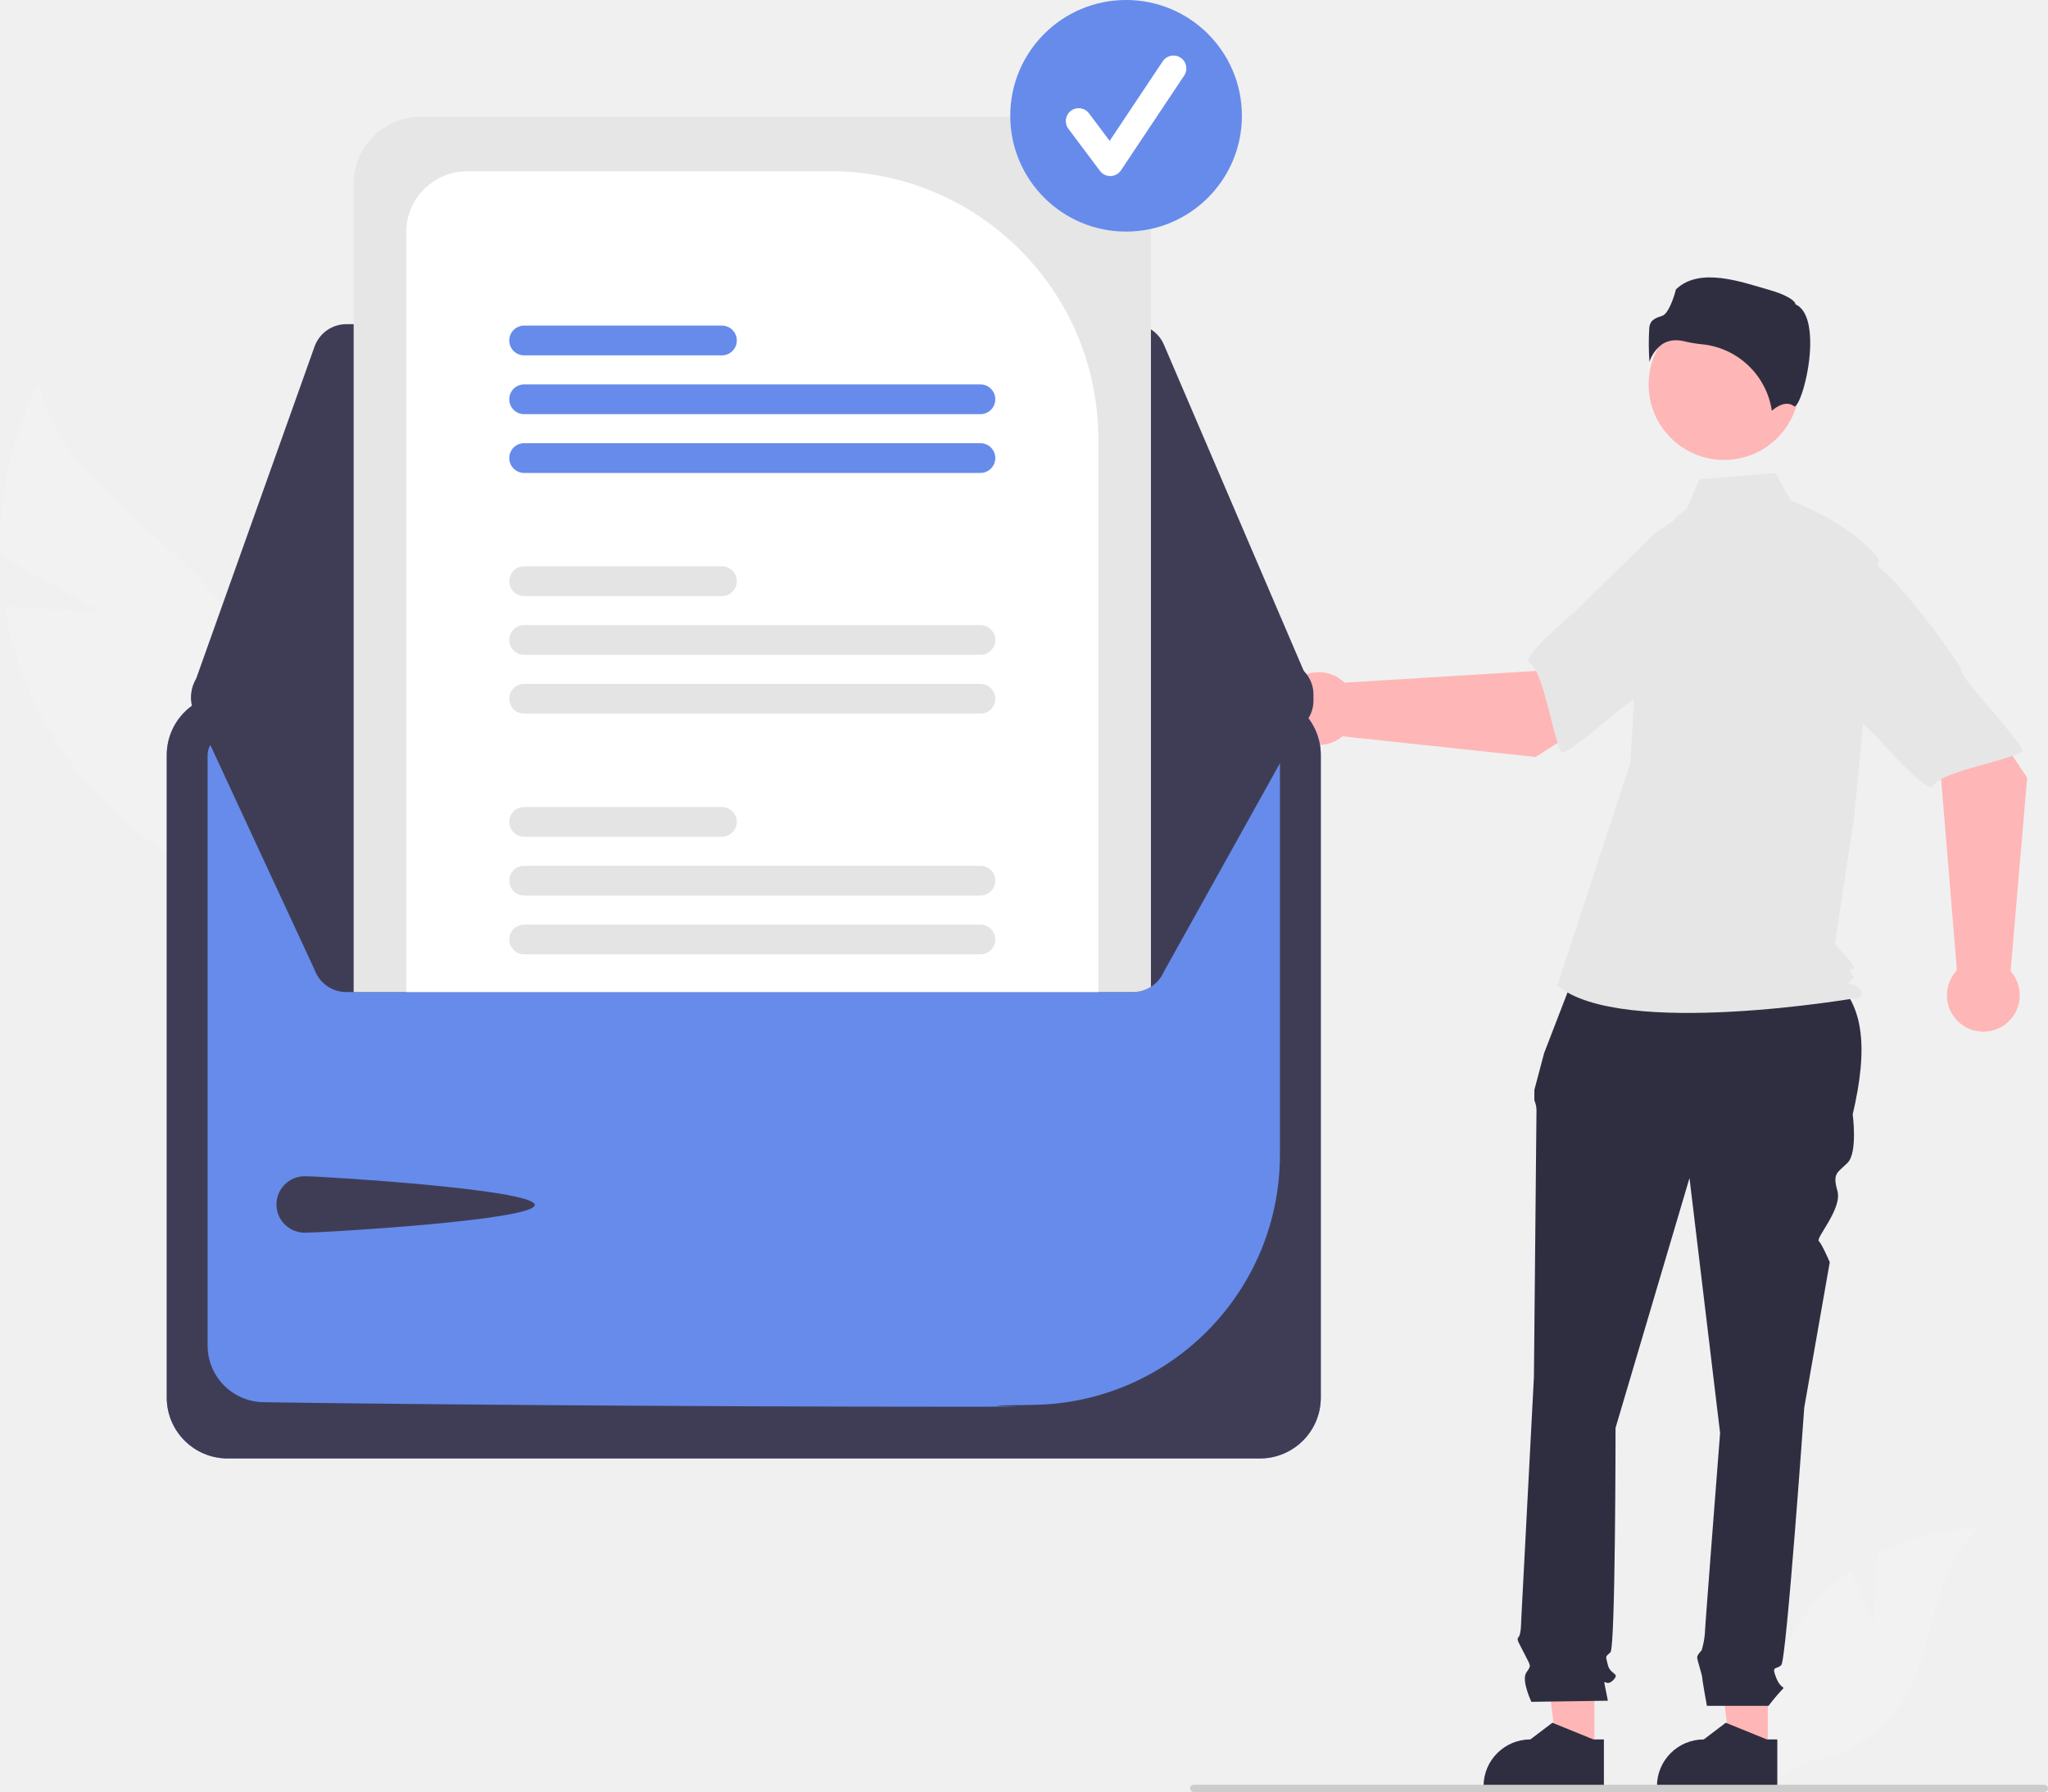
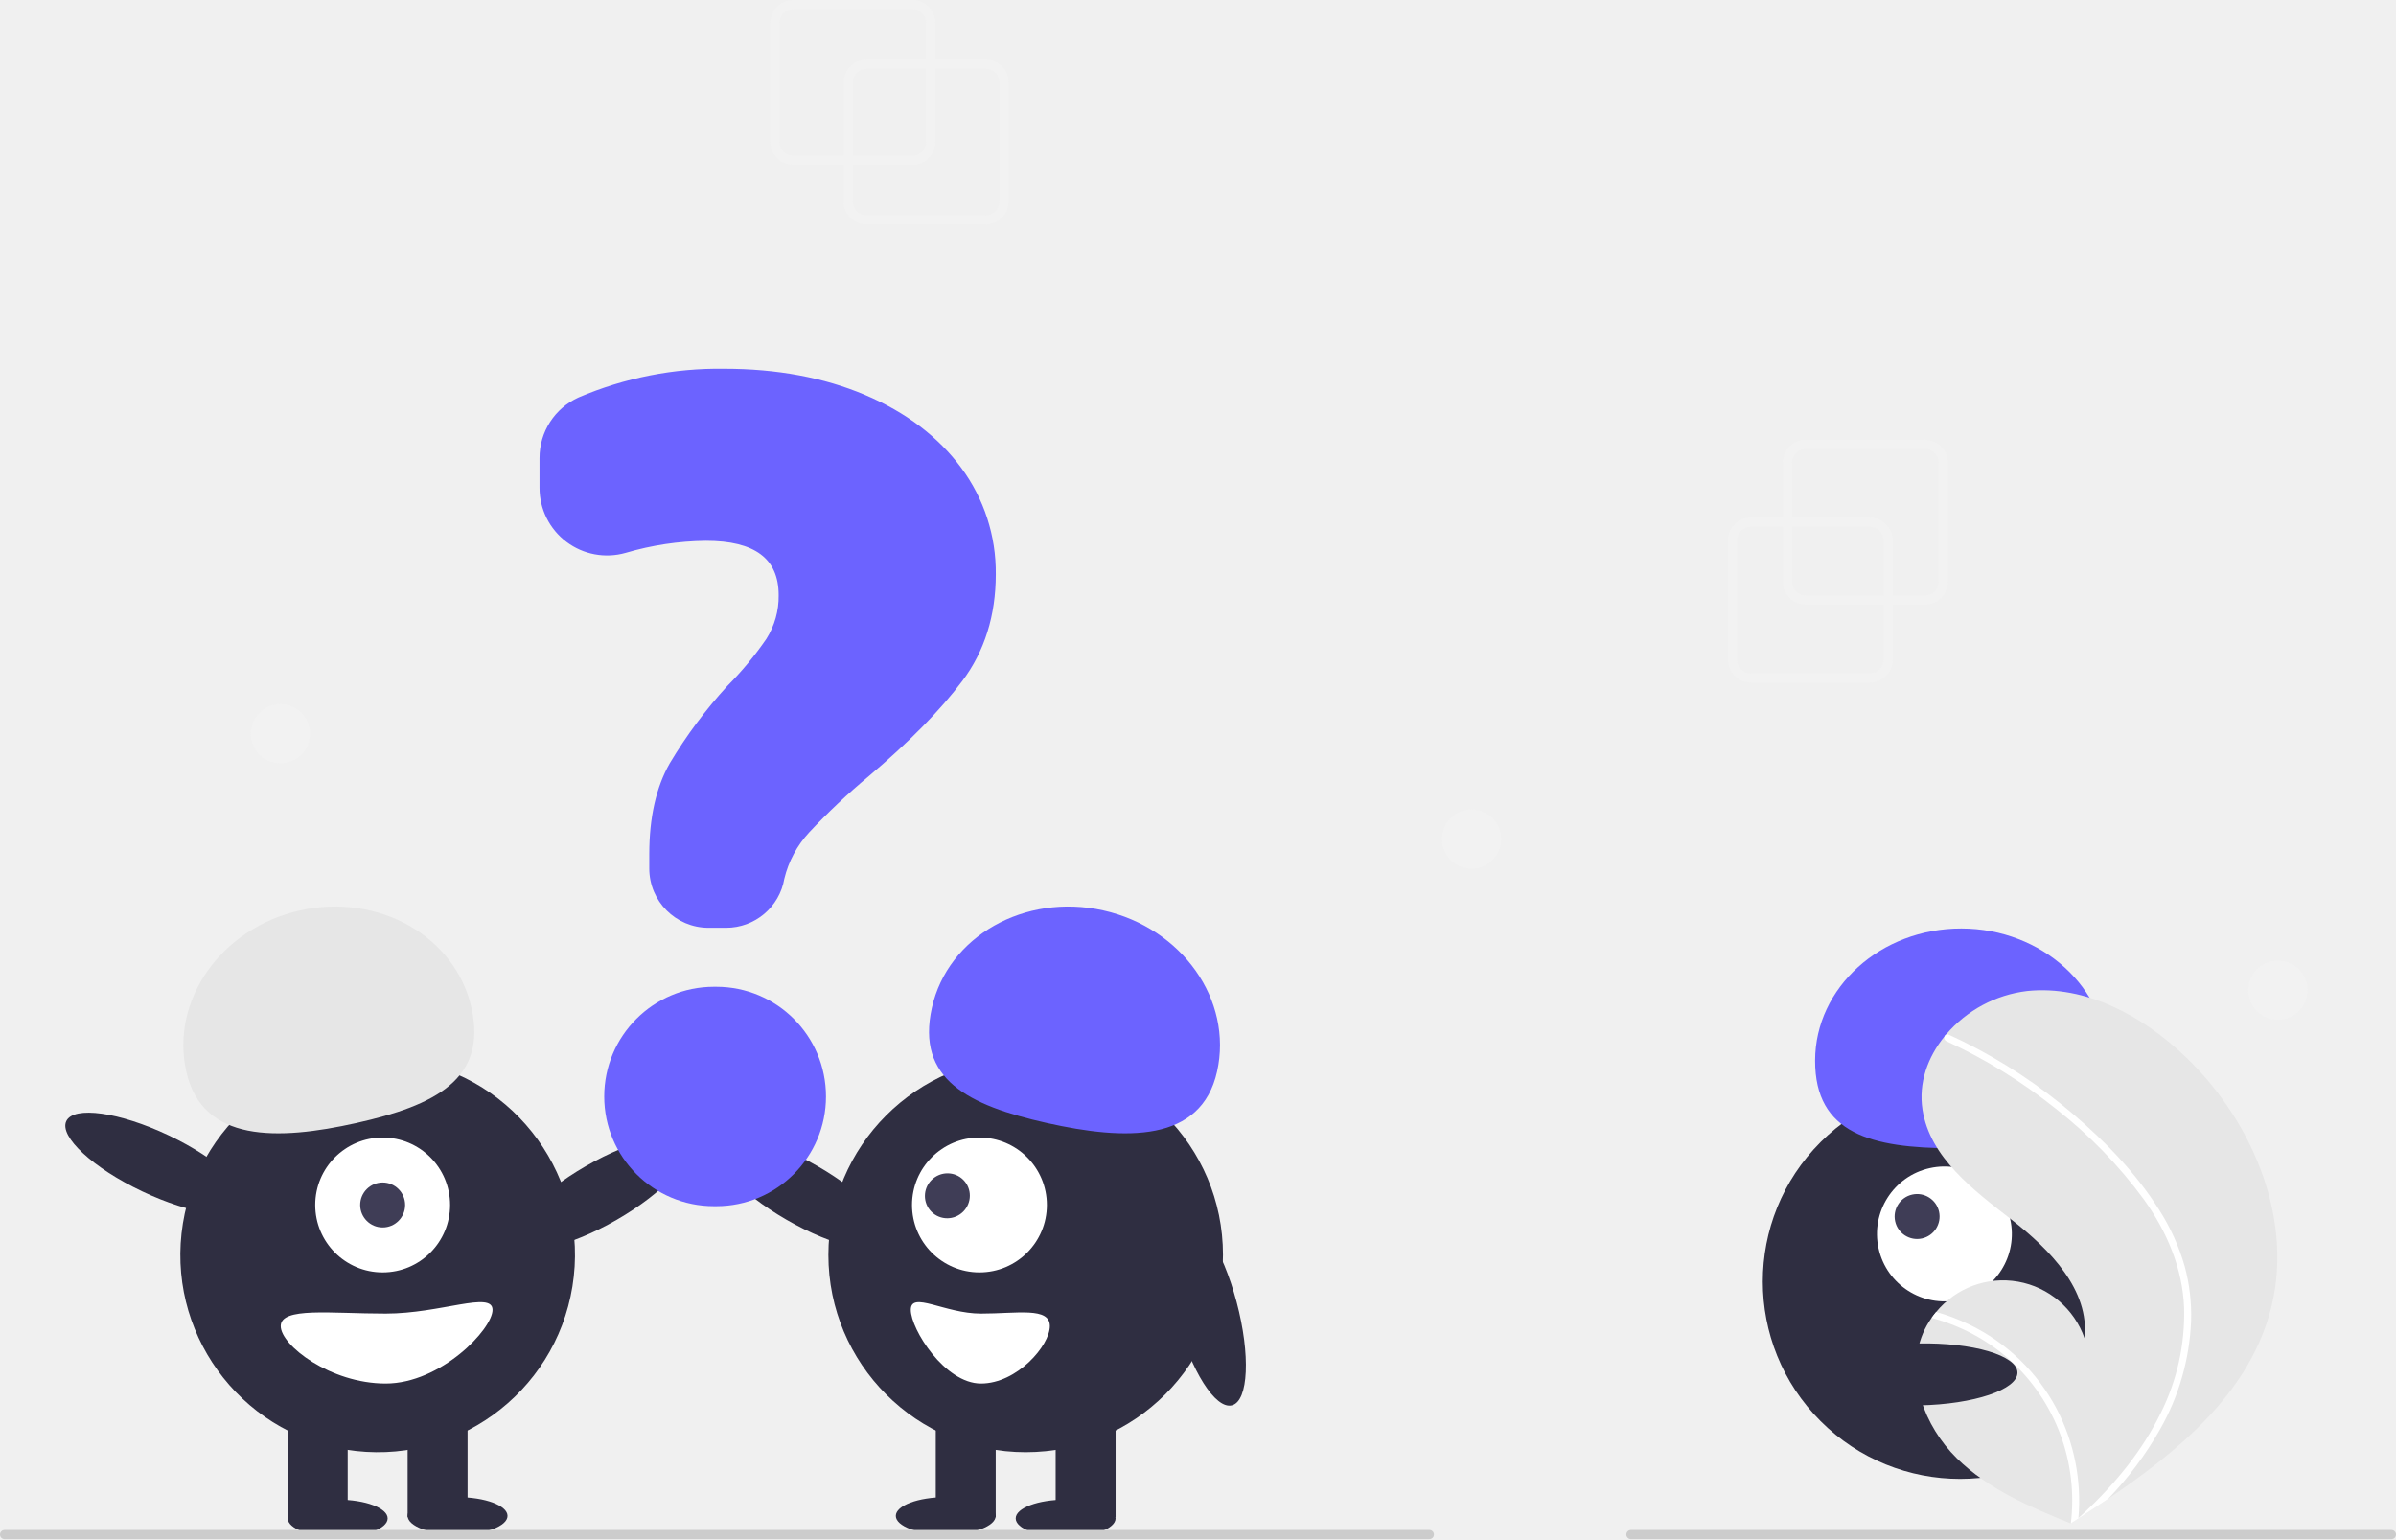
- <svg xmlns="http://www.w3.org/2000/svg" data-name="Layer 1" width="674.818" height="590.599" viewBox="0 0 674.818 590.599">
-   <path d="M295.152,355.959l-32.538-18.327a120.491,120.491,0,0,1,12.684-56.569c7.502,34.049,46.981,50.248,65.197,79.977a72.476,72.476,0,0,1,5.884,62.544l2.14,26.399a121.447,121.447,0,0,1-76.249-67.278,117.31,117.31,0,0,1-8.138-28.282C279.302,356.037,295.152,355.959,295.152,355.959Z" transform="translate(-262.5909 -154.7007)" fill="#f2f2f2" />
-   <path d="M880.078,689.371l.998-22.434a72.455,72.455,0,0,1,33.796-8.555c-16.231,13.27-14.203,38.851-25.208,56.697a43.582,43.582,0,0,1-31.959,20.14l-13.583,8.316A73.03,73.03,0,0,1,859.514,684.356a70.543,70.543,0,0,1,12.964-12.046C875.732,680.888,880.078,689.371,880.078,689.371Z" transform="translate(-262.5909 -154.7007)" fill="#f2f2f2" />
-   <polygon points="582.489 577.289 570.189 577.288 564.338 529.848 582.491 529.849 582.489 577.289" fill="#ffb6b6" />
-   <path d="M848.216,743.912l-39.658-.001v-.502a15.437,15.437,0,0,1,15.436-15.436h.001l7.244-5.496,13.516,5.497,3.462 0Z" transform="translate(-262.5909 -154.7007)" fill="#2f2e41" />
-   <polygon points="525.348 577.289 513.049 577.288 507.198 529.848 525.351 529.849 525.348 577.289" fill="#ffb6b6" />
-   <path d="M791.076,743.912l-39.658-.001v-.502a15.437,15.437,0,0,1,15.436-15.436h.001l7.244-5.496,13.516,5.497,3.462 0Z" transform="translate(-262.5909 -154.7007)" fill="#2f2e41" />
-   <path d="M782.615,472.631l80,2c15.194,8.252,15.424,26.114,10.446,47.32,0,0,1.681,12.604-1.681,15.966s-5.042,3.361-3.361,9.243-7.199,15.489-6.12,16.568,3.599,6.961,3.599,6.961l-8.403,47.897s-5.882,83.19-7.563,84.87-3.361,0-1.681,4.201,3.361,2.521,1.681,4.201a61.888,61.888,0,0,0-4.201,5.042h-20.316s-1.532-8.403-1.532-9.243-1.681-5.882-1.681-6.722,1.485-2.326,1.485-2.326a27.645,27.645,0,0,0,1.035-5.237c0-1.681,5.042-66.384,5.042-66.384l-10.084-84.03-24.369,82.349s0,72.266-1.681,73.946-1.681.84-.84,4.201,4.201,2.521,1.681,5.042-3.361-1.681-2.521,2.521l.84,4.202-25.209.361s-3.361-7.083-1.681-9.604,1.58-1.833-.471-5.958-2.891-4.966-2.05-5.806.84-5.31.84-5.31l4.201-80.401s.84-84.87.84-87.391a8.382,8.382,0,0,0-.698-3.78v-3.422l3.219-12.125Z" transform="translate(-262.5909 -154.7007)" fill="#2f2e41" />
-   <circle cx="568.082" cy="126.726" r="24.856" fill="#ffb6b6" />
-   <path d="M818.244,322.712c-5.355,3.184-8.558,9.033-10.397,14.985a142.008,142.008,0,0,0-6.102,33.929l-1.942,34.475-24.055,73.408c20.847,17.64,99.209,4.009,99.209,4.009s2.405-.802,0-3.207-4.747-.274-2.342-2.68.747.274-.055-2.131,0-.802.802-1.604-6.207-8.018-6.207-8.018L873.57,423.741l8.018-84.993c-9.622-12.027-28.973-19.117-28.973-19.117l-5-9-25,2Z" transform="translate(-262.5909 -154.7007)" fill="#e6e6e6" />
-   <path d="M814.835,266.839a11.746,11.746,0,0,1,2.85.374,40.565,40.565,0,0,0,5.579.936,25.852,25.852,0,0,1,23.148,21.928c1.444-1.259,4.731-3.576,7.425-1.423h0c.041.034.065.052.16.007,1.789-.849,4.965-11.295,5.061-20.493.051-4.882-.718-11.116-4.666-13.09l-.208-.104-.055-.226c-.264-1.098-3.211-2.973-8.333-4.432-9.309-2.651-23.184-7.816-30.998-.215-.591,2.562-2.515,8.046-4.458,8.668-2.152.688-4.01,1.282-4.303,3.921a80.91,80.91,0,0,0,.053,11.279,11.519,11.519,0,0,1,4.092-5.749A8.111,8.111,0,0,1,814.835,266.839Z" transform="translate(-262.5909 -154.7007)" fill="#2f2e41" />
-   <path d="M768.57,404.182l40.603-26.003-20.451-27.185-20.194,24.84-62.919,3.859a11.991,11.991,0,1,0-.671,17.671Z" transform="translate(-262.5909 -154.7007)" fill="#ffb6b6" />
-   <path d="M846.858,341.883c2.357,14.262-42.146,41.495-42.146,41.495-.001-3.347-26.562,21.923-27.761,19.147-3.407-7.89-5.803-26.579-10.564-29.57-2.723-1.711,16.399-17.781,16.399-17.781s10.01-10.084,23.145-22.803a30.644,30.644,0,0,1,28.382-8.296S844.502,327.622,846.858,341.883Z" transform="translate(-262.5909 -154.7007)" fill="#e6e6e6" />
-   <path d="M930.548,411.008l-26.857-40.043-26.746,21.022,25.262,19.663,5.19,62.823a11.991,11.991,0,1,0,17.681.297Z" transform="translate(-262.5909 -154.7007)" fill="#ffb6b6" />
-   <path d="M866.605,334.056c14.209-2.658,42.378,41.258,42.378,41.258-3.347.072,22.481,26.092,19.731,27.349-7.816,3.574-26.45,6.365-29.34,11.188-1.653,2.759-18.124-16.019-18.124-16.019s-10.294-9.794-23.288-22.657a30.644,30.644,0,0,1-8.895-28.2S852.397,336.714,866.605,334.056Z" transform="translate(-262.5909 -154.7007)" fill="#e6e6e6" />
-   <path d="M937.409,744.109a1.186,1.186,0,0,1-1.19,1.19h-280.29a1.19,1.19,0,1,1,0-2.38h280.29A1.187,1.187,0,0,1,937.409,744.109Z" transform="translate(-262.5909 -154.7007)" fill="#ccc" />
-   <path d="M677.753,383.493H337.583a20.068,20.068,0,0,0-20.046,20.046V615.327a20.069,20.069,0,0,0,20.046,20.046H677.752a20.069,20.069,0,0,0,20.046-20.046V403.539A20.068,20.068,0,0,0,677.753,383.493Z" transform="translate(-262.5909 -154.7007)" fill="#668bea" />
-   <path d="M677.753,383.493H337.583a20.068,20.068,0,0,0-20.046,20.046V615.327a20.069,20.069,0,0,0,20.046,20.046H677.752a20.069,20.069,0,0,0,20.046-20.046V403.539A20.068,20.068,0,0,0,677.753,383.493Zm6.578,152.13A82.406,82.406,0,0,1,603.313,617.707c-34.516.449,19.098.625-22.532.625-95.193,0-194.452-.91-231.487-1.499A18.675,18.675,0,0,1,331.004,598.233V403.554a6.601,6.601,0,0,1,6.577-6.593H677.739a6.6,6.6,0,0,1,6.592,6.576Z" transform="translate(-262.5909 -154.7007)" fill="#3f3d56" />
-   <path d="M635.878,261.538H376.704a11.139,11.139,0,0,0-10.471,7.384l-40.028,112.3a11.117,11.117,0,0,0,10.455,14.849l347.595.617h.015a11.116,11.116,0,0,0,10.217-15.495l-.606.259.606-.259-48.393-112.917A11.103,11.103,0,0,0,635.878,261.538Z" transform="translate(-262.5909 -154.7007)" fill="#3f3d56" />
-   <path d="M695.389,383.631a11.146,11.146,0,0,1-.9,4.38l-48.39,86.92a11.147,11.147,0,0,1-10.22,6.73h-259.17a11.147,11.147,0,0,1-10.48-7.38l-40.02-86.3a11.109,11.109,0,0,1,6.74-14.2,10.937,10.937,0,0,1,3.71-.65l42.46-.08,17.33-.03,228.04-.4,17.34-.03,42.43-.08h.01A11.122,11.122,0,0,1,695.389,383.631Z" transform="translate(-262.5909 -154.7007)" fill="#3f3d56" />
-   <path d="M363.084,542.358c5.139,0,75.714,4.313,75.714,9.453s-70.575,9.159-75.714,9.159a9.306,9.306,0,1,1,0-18.611Z" transform="translate(-262.5909 -154.7007)" fill="#3f3d56" />
-   <path d="M619.739,193.221h-218.53a22.116,22.116,0,0,0-22.09,22.09v266.35h256.76a10.977,10.977,0,0,0,5.95-1.73v-264.62A22.116,22.116,0,0,0,619.739,193.221Z" transform="translate(-262.5909 -154.7007)" fill="#e6e6e6" />
-   <path d="M536.329,211.131h-119.76a20.14,20.14,0,0,0-20.12,20.11v250.42h228.04v-182.37A88.262,88.262,0,0,0,536.329,211.131Z" transform="translate(-262.5909 -154.7007)" fill="#fff" />
-   <path d="M585.639,459.421h-150.34a4.9,4.9,0,1,0,0,9.8h150.34a4.9,4.9,0,1,0,0-9.8Z" transform="translate(-262.5909 -154.7007)" fill="#e4e4e4" />
-   <path d="M585.639,440.041h-150.34a4.905,4.905,0,0,0,0,9.81h150.34a4.905,4.905,0,1,0,0-9.81Z" transform="translate(-262.5909 -154.7007)" fill="#e4e4e4" />
-   <path d="M500.468,420.671h-65.17a4.9,4.9,0,1,0,0,9.8h65.17a4.9,4.9,0,1,0,0-9.8Z" transform="translate(-262.5909 -154.7007)" fill="#e4e4e4" />
-   <path d="M585.639,380.091h-150.34a4.905,4.905,0,0,0,0,9.81h150.34a4.905,4.905,0,1,0,0-9.81Z" transform="translate(-262.5909 -154.7007)" fill="#e4e4e4" />
-   <path d="M585.639,360.721h-150.34a4.9,4.9,0,1,0,0,9.8h150.34a4.9,4.9,0,1,0,0-9.8Z" transform="translate(-262.5909 -154.7007)" fill="#e4e4e4" />
-   <path d="M500.468,341.341h-65.17a4.905,4.905,0,0,0,0,9.81h65.17a4.905,4.905,0,1,0,0-9.81Z" transform="translate(-262.5909 -154.7007)" fill="#e4e4e4" />
-   <path d="M585.639,300.761h-150.34a4.905,4.905,0,0,0,0,9.81h150.34a4.905,4.905,0,1,0,0-9.81Z" transform="translate(-262.5909 -154.7007)" fill="#668bea" />
-   <path d="M585.639,281.391h-150.34a4.905,4.905,0,0,0,0,9.81h150.34a4.905,4.905,0,1,0,0-9.81Z" transform="translate(-262.5909 -154.7007)" fill="#668bea" />
-   <path d="M500.468,262.011h-65.17a4.905,4.905,0,0,0,0,9.81h65.17a4.905,4.905,0,1,0,0-9.81Z" transform="translate(-262.5909 -154.7007)" fill="#668bea" />
-   <circle cx="371.045" cy="38.163" r="38.163" fill="#668bea" />
-   <path d="M628.429,212.725a4.244,4.244,0,0,1-3.396-1.698l-10.411-13.882a4.245,4.245,0,1,1,6.792-5.094l6.811,9.081,17.494-26.241a4.245,4.245,0,1,1,7.064,4.71L631.962,210.835a4.247,4.247,0,0,1-3.414,1.889C628.508,212.725,628.469,212.725,628.429,212.725Z" transform="translate(-262.5909 -154.7007)" fill="#fff" />
+ <svg xmlns="http://www.w3.org/2000/svg" data-name="Layer 1" width="523" height="336" viewBox="0 0 523 336">
+   <circle cx="766.35" cy="561.776" r="43.067" transform="translate(-511.2767 424.4313) rotate(-45)" fill="#2f2e41" />
+   <circle cx="762.929" cy="551.366" r="14.719" transform="translate(-439.6308 -104.0852) rotate(-12.48125)" fill="#fff" />
+   <circle cx="756.966" cy="547.565" r="4.906" transform="translate(-438.9502 -105.4637) rotate(-12.48125)" fill="#3f3d56" />
+   <path d="M764.648,532.66c-17.613-.033-29.978-3.179-29.948-19.136s14.332-28.867,31.945-28.834,31.868,12.995,31.838,28.952C798.454,529.599,782.262,532.692,764.648,532.66Z" transform="translate(-338.5 -282)" fill="#6c63ff" />
+   <path d="M833.852,568.974c-5.052,17.526-19.804,29.795-35.191,40.217q-3.223,2.183-6.448,4.266c-.015.006-.03.02-.044.026-.103.066-.207.133-.303.2-.444.286-.888.572-1.328.855l.242.109s.237.126-.022.02c-.077-.032-.158-.061-.235-.094-8.939-3.605-18.037-7.476-24.888-14.23-7.106-7.014-11.26-18.014-7.411-27.228a17.592,17.592,0,0,1,1.905-3.419c.312-.447.648-.874.998-1.294a18.856,18.856,0,0,1,32.386,5.73c1.131-10.526-7.549-19.343-15.901-25.848-8.356-6.502-17.851-13.583-19.467-24.051-.902-5.824,1.123-11.468,4.812-15.999.114-.138.228-.275.346-.409a27.518,27.518,0,0,1,17.687-9.489c12.813-1.332,25.259,5.451,34.568,14.359C830.538,527.03,839.595,549.047,833.852,568.974Z" transform="translate(-338.5 -282)" fill="#e6e6e6" />
+   <path d="M809.767,546.05a46.78,46.78,0,0,1,5.604,12.361,40.62,40.62,0,0,1,1.404,11.997,52.044,52.044,0,0,1-6.816,23.685A74.902,74.902,0,0,1,798.66,609.192q-3.223,2.183-6.448,4.266c-.015.006-.03.02-.044.026-.103.066-.207.133-.303.2-.444.286-.888.572-1.328.855,0,0,.479.235.219.129-.077-.032-.158-.061-.235-.094a41.405,41.405,0,0,0-13.249-35.651,41.76,41.76,0,0,0-17.146-9.226c.312-.447.648-.874.998-1.294a43.296,43.296,0,0,1,7.147,2.704,42.424,42.424,0,0,1,19.182,18.493,43.374,43.374,0,0,1,4.723,23.801c.367-.333.735-.673,1.092-1.01,6.793-6.333,12.826-13.602,16.91-21.992A48.416,48.416,0,0,0,815.247,567.493c-.333-8.653-3.781-16.668-8.773-23.646a101.346,101.346,0,0,0-19.211-19.798,115.158,115.158,0,0,0-23.892-14.751.828.828,0,0,1-.417-1.063.704.704,0,0,1,.346-.409.613.613,0,0,1,.532.023c1.054.485,2.1.977,3.139,1.49a116.465,116.465,0,0,1,24.062,15.873C798.117,531.25,804.785,538.149,809.767,546.05Z" transform="translate(-338.5 -282)" fill="#fff" />
+   <ellipse cx="73.714" cy="331.46" rx="10.903" ry="4.089" fill="#2f2e41" />
+   <ellipse cx="99.881" cy="330.915" rx="10.903" ry="4.089" fill="#2f2e41" />
+   <ellipse cx="469.744" cy="542.424" rx="21.534" ry="6.76" transform="translate(-546.6249 25.10005) rotate(-29.96257)" fill="#2f2e41" />
+   <circle cx="420.936" cy="555.946" r="43.067" transform="translate(-533.7577 600.3947) rotate(-80.78252)" fill="#2f2e41" />
+   <rect x="62.811" y="307.746" width="13.084" height="23.442" fill="#2f2e41" />
+   <rect x="88.978" y="307.746" width="13.084" height="23.442" fill="#2f2e41" />
+   <circle cx="83.527" cy="263.043" r="14.719" fill="#fff" />
+   <circle cx="83.527" cy="263.043" r="4.906" fill="#3f3d56" />
+   <path d="M379.16,515.895c-3.477-15.574,7.639-31.31,24.829-35.149s33.944,5.675,37.422,21.249-7.915,21.318-25.105,25.156S382.637,531.469,379.16,515.895Z" transform="translate(-338.5 -282)" fill="#e6e6e6" />
+   <ellipse cx="372.428" cy="535.963" rx="6.76" ry="21.534" transform="translate(-609.9256 360.7865) rotate(-64.62574)" fill="#2f2e41" />
+   <path d="M399.782,571.483c0,4.215,10.853,12.539,22.897,12.539s23.335-11.867,23.335-16.082-11.292.818-23.335.818S399.782,567.268,399.782,571.483Z" transform="translate(-338.5 -282)" fill="#fff" />
+   <ellipse cx="232.609" cy="331.46" rx="10.903" ry="4.089" fill="#2f2e41" />
+   <ellipse cx="206.441" cy="330.915" rx="10.903" ry="4.089" fill="#2f2e41" />
+   <ellipse cx="513.579" cy="542.424" rx="6.76" ry="21.534" transform="translate(-551.3501 434.4593) rotate(-60.03743)" fill="#2f2e41" />
+   <circle cx="223.886" cy="273.946" r="43.067" fill="#2f2e41" />
+   <rect x="230.428" y="307.746" width="13.084" height="23.442" fill="#2f2e41" />
+   <rect x="204.261" y="307.746" width="13.084" height="23.442" fill="#2f2e41" />
+   <circle cx="213.796" cy="263.043" r="14.719" fill="#fff" />
+   <ellipse cx="545.296" cy="543.043" rx="4.921" ry="4.886" transform="translate(-562.7767 262.2905) rotate(-44.97427)" fill="#3f3d56" />
+   <path d="M567.018,527.151c-17.19-3.838-28.582-9.582-25.105-25.156s20.232-25.087,37.422-21.249,28.306,19.575,24.829,35.149S584.208,530.989,567.018,527.151Z" transform="translate(-338.5 -282)" fill="#6c63ff" />
+   <ellipse cx="601.895" cy="567.963" rx="6.76" ry="21.534" transform="translate(-464.129 -108.4587) rotate(-14.87459)" fill="#2f2e41" />
+   <path d="M552.629,568.758c-7.907,0-15.32-5.033-15.32-.818s7.413,16.082,15.32,16.082,15.032-8.323,15.032-12.539S560.536,568.758,552.629,568.758Z" transform="translate(-338.5 -282)" fill="#fff" />
+   <path d="M496.972,484.539H493.147a12.937,12.937,0,0,1-12.923-12.923v-3.211c0-7.953,1.507-14.612,4.479-19.792a104.114,104.114,0,0,1,12.542-16.852,74.269,74.269,0,0,0,8.528-10.279,17.29,17.29,0,0,0,2.693-9.562c0-7.978-5.198-11.856-15.891-11.856a64.526,64.526,0,0,0-17.515,2.629,14.745,14.745,0,0,1-18.792-14.178v-6.5a14.463,14.463,0,0,1,8.532-13.256A78.083,78.083,0,0,1,496.61,362.5c11.444,0,21.775,1.922,30.707,5.713,8.948,3.799,16.017,9.157,21.011,15.924a38.352,38.352,0,0,1,7.536,23.244c0,8.98-2.452,16.801-7.287,23.247-4.782,6.38-11.638,13.364-20.376,20.76a145.204,145.204,0,0,0-13.063,12.307,22.718,22.718,0,0,0-5.431,10.111A12.888,12.888,0,0,1,496.972,484.539Z" transform="translate(-338.5 -282)" fill="#6c63ff" />
+   <path d="M494.845,545.311h-.504a23.951,23.951,0,0,1,0-47.902h.504a23.951,23.951,0,1,1,0,47.902Z" transform="translate(-338.5 -282)" fill="#6c63ff" />
+   <path d="M650.5,618h-311a1,1,0,0,1,0-2h311a1,1,0,0,1,0,2Z" transform="translate(-338.5 -282)" fill="#ccc" />
+   <path d="M860.5,618h-166a1,1,0,0,1,0-2h166a1,1,0,0,1,0,2Z" transform="translate(-338.5 -282)" fill="#ccc" />
+   <ellipse cx="757.339" cy="582.032" rx="21.534" ry="6.76" transform="translate(-349.736 -267.0801) rotate(-1.12041)" fill="#2f2e41" />
+   <path d="M746.661,431h-26a5.006,5.006,0,0,1-5-5V400a5.006,5.006,0,0,1,5-5h26a5.006,5.006,0,0,1,5,5v26A5.006,5.006,0,0,1,746.661,431Zm-26-34a3.003,3.003,0,0,0-3,3v26a3.003,3.003,0,0,0,3,3h26a3.003,3.003,0,0,0,3-3V400a3.003,3.003,0,0,0-3-3Z" transform="translate(-338.5 -282)" fill="#f2f2f2" />
+   <path d="M758.661,414h-26a5.006,5.006,0,0,1-5-5V383a5.006,5.006,0,0,1,5-5h26a5.006,5.006,0,0,1,5,5v26A5.006,5.006,0,0,1,758.661,414Zm-26-34a3.003,3.003,0,0,0-3,3v26a3.003,3.003,0,0,0,3,3h26a3.003,3.003,0,0,0,3-3V383a3.003,3.003,0,0,0-3-3Z" transform="translate(-338.5 -282)" fill="#f2f2f2" />
+   <path d="M553.661,331h-26a5.006,5.006,0,0,1-5-5V300a5.006,5.006,0,0,1,5-5h26a5.006,5.006,0,0,1,5,5v26A5.006,5.006,0,0,1,553.661,331Zm-26-34a3.003,3.003,0,0,0-3,3v26a3.003,3.003,0,0,0,3,3h26a3.003,3.003,0,0,0,3-3V300a3.003,3.003,0,0,0-3-3Z" transform="translate(-338.5 -282)" fill="#f2f2f2" />
+   <path d="M537.661,318h-26a5.006,5.006,0,0,1-5-5V287a5.006,5.006,0,0,1,5-5h26a5.006,5.006,0,0,1,5,5v26A5.006,5.006,0,0,1,537.661,318Zm-26-34a3.003,3.003,0,0,0-3,3v26a3.003,3.003,0,0,0,3,3h26a3.003,3.003,0,0,0,3-3V287a3.003,3.003,0,0,0-3-3Z" transform="translate(-338.5 -282)" fill="#f2f2f2" />
+   <circle cx="321.22" cy="183.17" r="6.467" fill="#f2f2f2" />
+   <circle cx="61.22" cy="160.17" r="6.467" fill="#f2f2f2" />
+   <circle cx="497.22" cy="216.17" r="6.467" fill="#f2f2f2" />
</svg>
